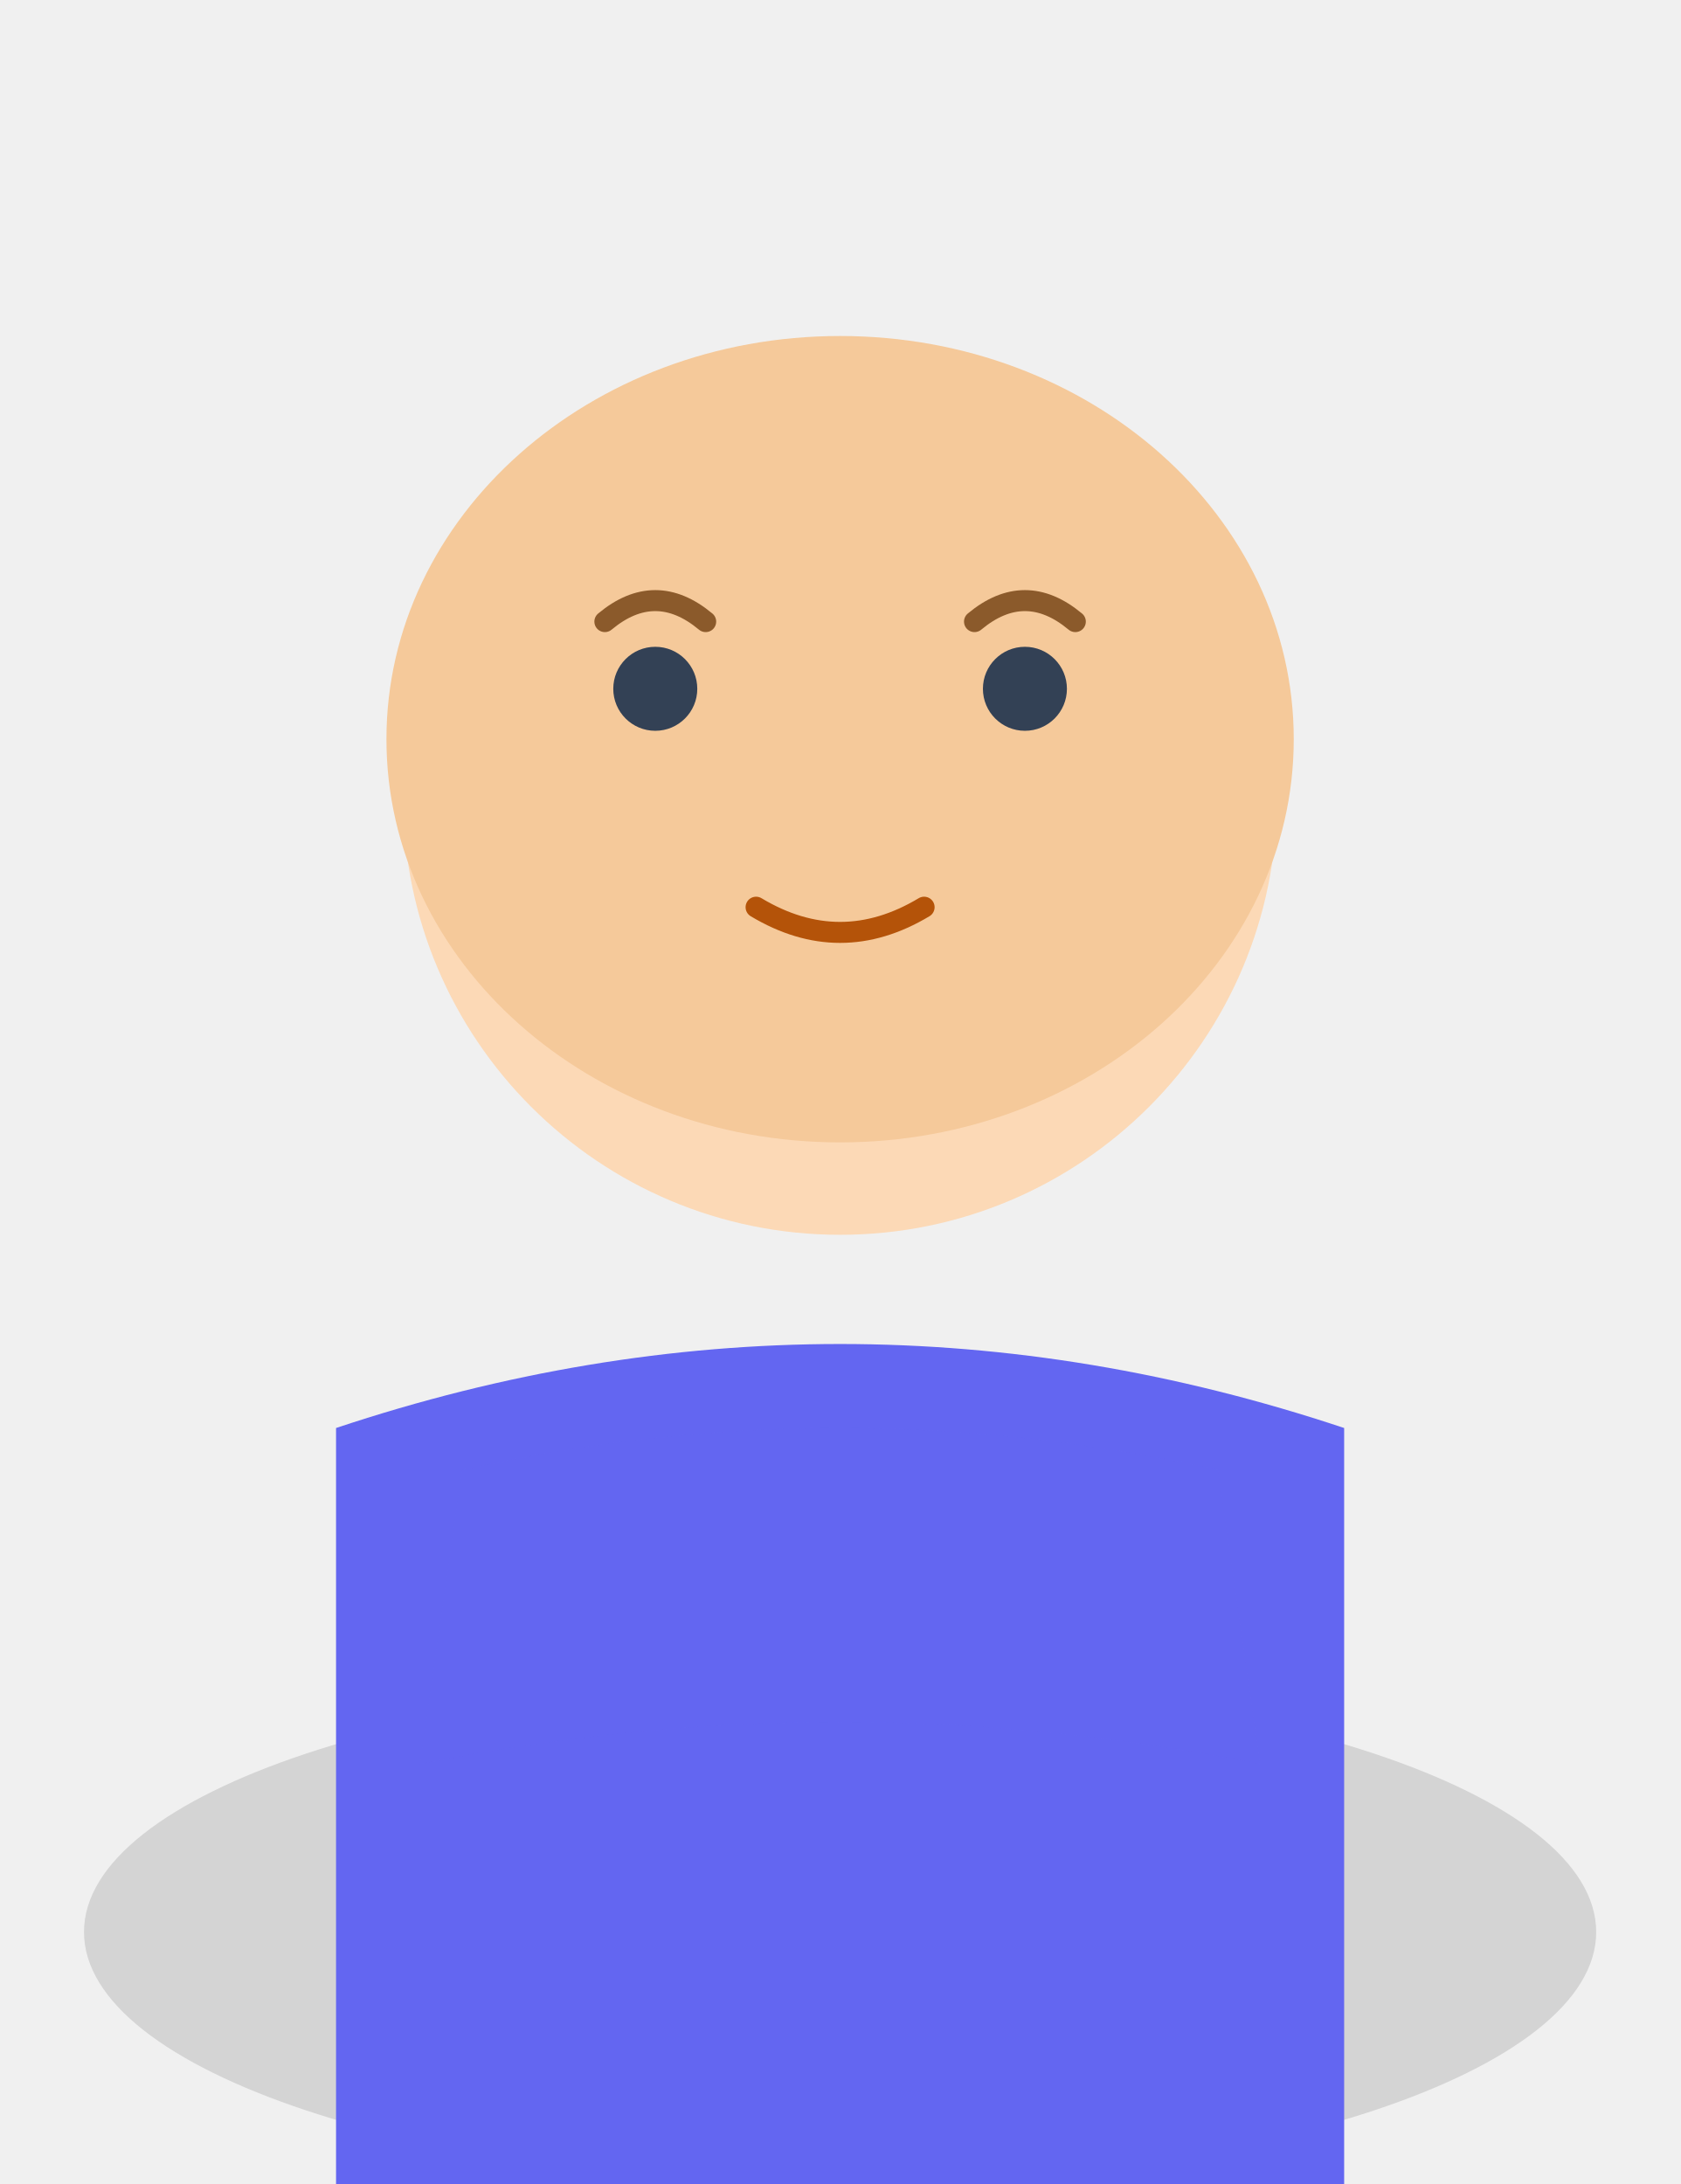
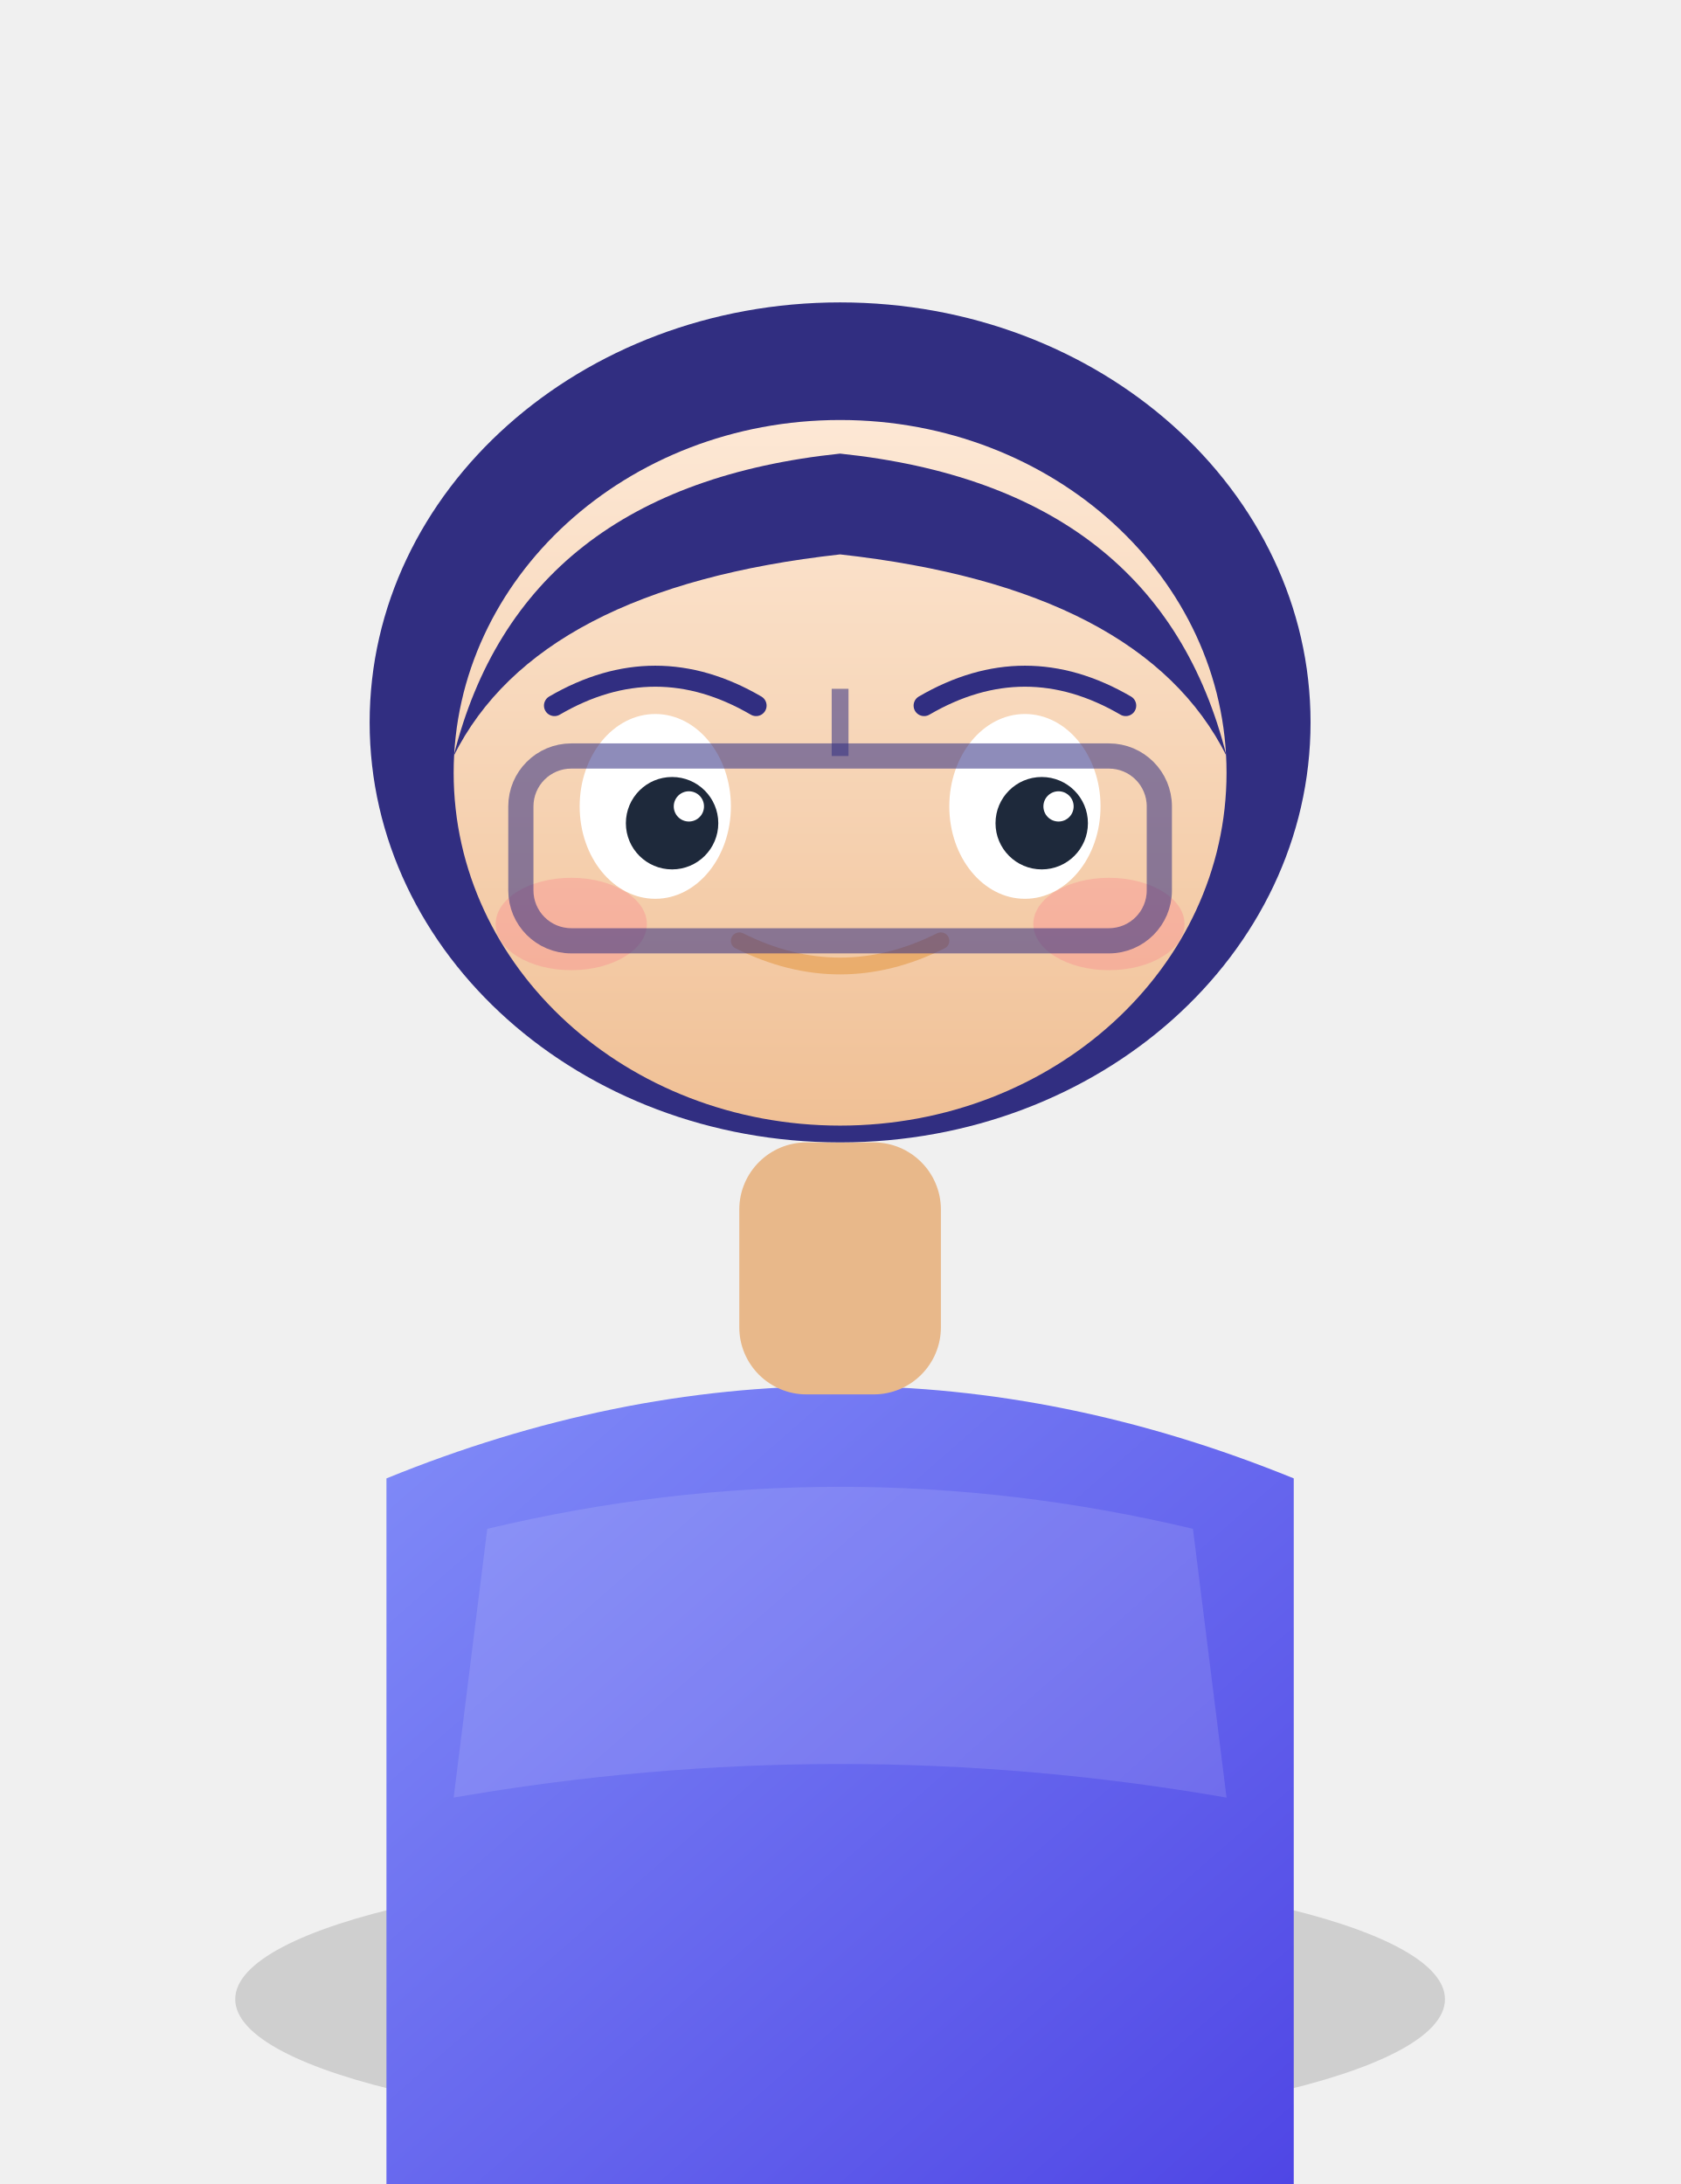
<svg xmlns="http://www.w3.org/2000/svg" viewBox="0 0 200 260" role="img" aria-label="technology avatar">
-   <ellipse cx="100" cy="230" rx="90" ry="30" fill="#000" opacity="0.12" />
-   <path d="M40,260 L40,170 Q100,150 160,170 L160,260 Z" fill="#6366f1" />
-   <path d="M55,175 Q100,165 145,175 L150,210 Q100,200 50,210 Z" fill="#6366f1" opacity="0.85" />
-   <circle cx="100" cy="95" r="52" fill="#fcd9b6" />
-   <ellipse cx="100" cy="88" rx="54" ry="48" fill="#f5c99a" />
-   <circle cx="78" cy="82" r="5" fill="#334155" />
-   <circle cx="122" cy="82" r="5" fill="#334155" />
-   <path d="M72,74 Q78,69 84,74" stroke="#8b5a2b" stroke-width="2.5" fill="none" stroke-linecap="round" />
-   <path d="M116,74 Q122,69 128,74" stroke="#8b5a2b" stroke-width="2.5" fill="none" stroke-linecap="round" />
-   <path d="M90,108 Q100,114 110,108" stroke="#b45309" stroke-width="2.5" fill="none" stroke-linecap="round" />
+   <defs>
+     <linearGradient id="skin" x1="0%" y1="0%" x2="0%" y2="100%">
+       <stop offset="0%" stop-color="#fde8d5" />
+       <stop offset="100%" stop-color="#f0c095" />
+     </linearGradient>
+     <linearGradient id="outfit" x1="0%" y1="0%" x2="100%" y2="100%">
+       <stop offset="0%" stop-color="#818cf8" />
+       <stop offset="100%" stop-color="#4f46e5" />
+     </linearGradient>
+   </defs>
+   <ellipse cx="100" cy="238" rx="72" ry="16" fill="#000" opacity="0.14" />
+   <path d="M46 260 L46 176 Q100 154 154 176 L154 260 Z" fill="url(#outfit)" />
+   <path d="M58 182 Q100 172 142 182 L146 214 Q100 206 54 214 Z" fill="#fff" opacity="0.12" />
+   <rect x="88" y="136" width="24" height="30" rx="8" fill="#e8b88a" />
+   <ellipse cx="100" cy="86" rx="56" ry="50" fill="#312e81" />
+   <ellipse cx="100" cy="92" rx="46" ry="42" fill="url(#skin)" />
+   <path d="M54 90 Q62 58 100 54 Q138 58 146 90 Q136 70 100 66 Q64 70 54 90" fill="#312e81" />
+   <ellipse cx="78" cy="96" rx="9" ry="11" fill="#fff" />
+   <ellipse cx="122" cy="96" rx="9" ry="11" fill="#fff" />
+   <circle cx="80" cy="98" r="5.5" fill="#1e293b" />
+   <circle cx="124" cy="98" r="5.5" fill="#1e293b" />
+   <circle cx="82" cy="96" r="1.8" fill="#fff" />
+   <circle cx="126" cy="96" r="1.8" fill="#fff" />
+   <path d="M66 84 Q78 77 90 84" stroke="#312e81" stroke-width="2.5" fill="none" stroke-linecap="round" />
+   <path d="M110 84 Q122 77 134 84" stroke="#312e81" stroke-width="2.5" fill="none" stroke-linecap="round" />
+   <ellipse cx="68" cy="110" rx="9" ry="5.5" fill="#fb7185" opacity="0.28" />
+   <ellipse cx="132" cy="110" rx="9" ry="5.5" fill="#fb7185" opacity="0.28" />
+   <path d="M88 112 Q100 118 112 112" stroke="#d97706" stroke-width="2" fill="none" stroke-linecap="round" opacity="0.35" />
+   <rect x="62" y="90" width="76" height="22" rx="6" fill="none" stroke="#312e81" stroke-width="3" opacity="0.55" />
+   <line x1="100" y1="90" x2="100" y2="82" stroke="#312e81" stroke-width="2" opacity="0.55" />
  <ellipse id="mouth-anchor" cx="100" cy="112" rx="0" ry="0" fill="none" />
</svg>
